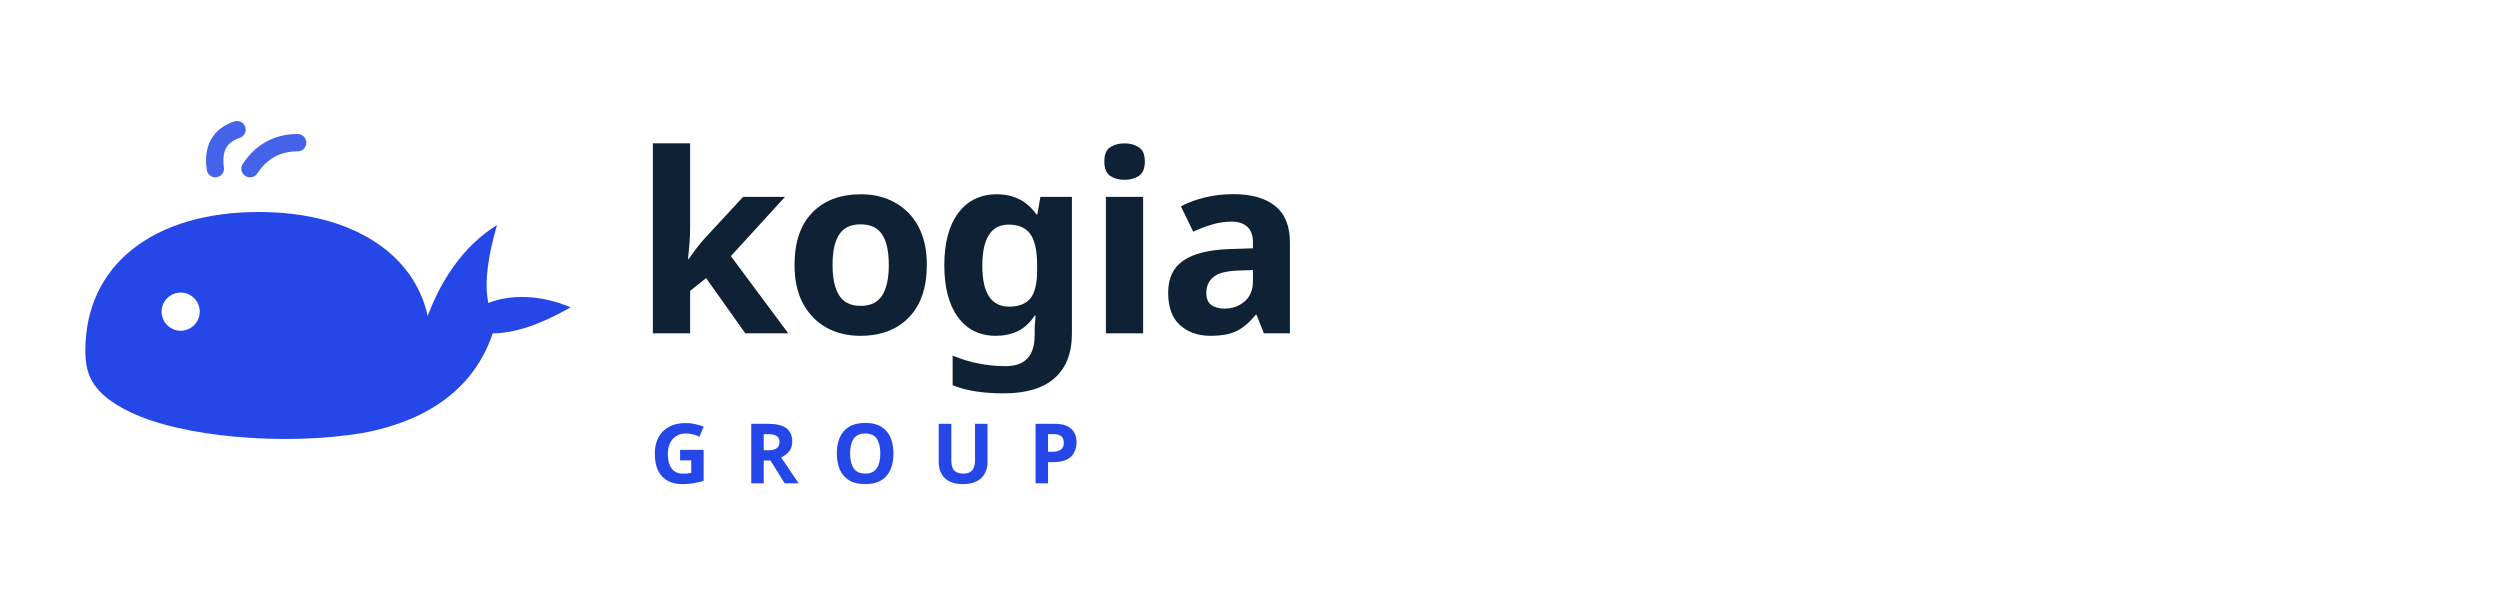
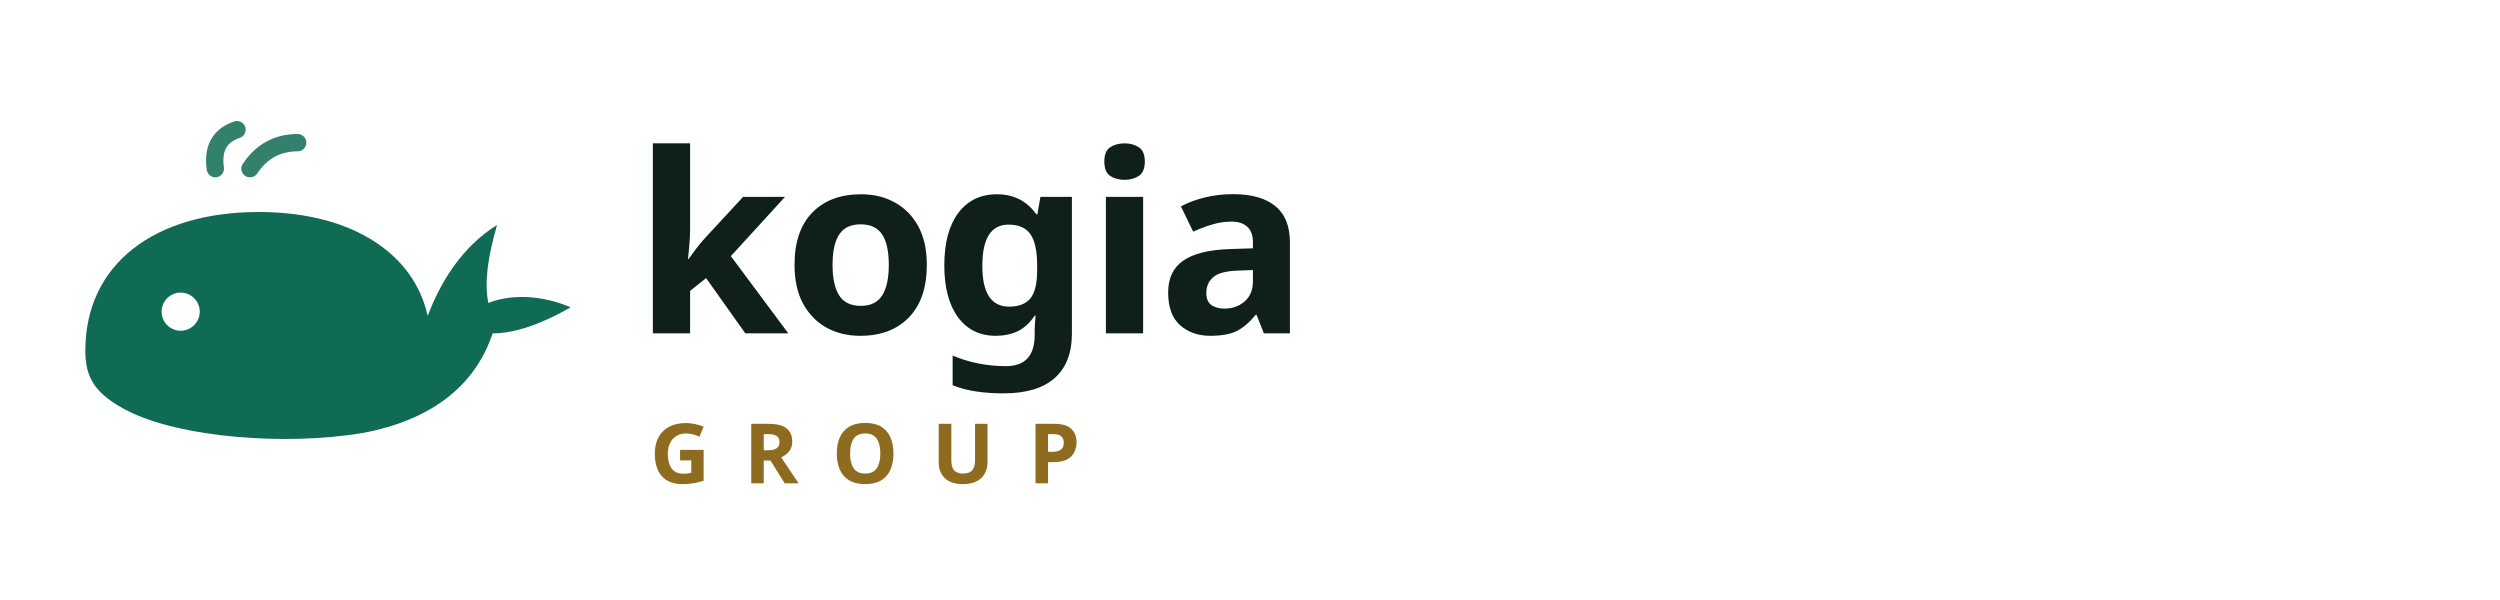
<svg xmlns="http://www.w3.org/2000/svg" viewBox="0 0 300 72" width="300" height="72" font-family="Sora, system-ui, sans-serif" role="img" aria-label="kogia">
  <g transform="translate(4,14) scale(.52)">
-     <path fill="#2547E8" fill-rule="evenodd" d="M12 54 C12 34 28 22 52 22 C74 22 88 32 91 46 C94 38 99 30 107 25 C105 32 104 38 105 43 C110 41 117 41 124 44 C117 48 111 50 106 50 C102 62 92 70 76 73 C58 76 34 74 22 68 C14 64 12 60 12 54 Z M38.4 45 a4.4 4.4 0 1 1 -8.8 0 a4.4 4.4 0 1 1 8.8 0 Z" />
-     <path d="M42 12 q-1 -7 5 -9 M50 12 q4 -6 11 -6" fill="none" stroke="#2547E8" stroke-width="4" stroke-linecap="round" opacity=".85" />
+     <path fill="#0F6B53" fill-rule="evenodd" d="M12 54 C12 34 28 22 52 22 C74 22 88 32 91 46 C94 38 99 30 107 25 C105 32 104 38 105 43 C110 41 117 41 124 44 C117 48 111 50 106 50 C102 62 92 70 76 73 C58 76 34 74 22 68 C14 64 12 60 12 54 Z M38.4 45 a4.4 4.4 0 1 1 -8.8 0 a4.4 4.4 0 1 1 8.8 0 Z" />
+     <path d="M42 12 q-1 -7 5 -9 M50 12 q4 -6 11 -6" fill="none" stroke="#0F6B53" stroke-width="4" stroke-linecap="round" opacity=".85" />
  </g>
-   <text x="76" y="40" font-size="30" font-weight="800" fill="#0E2135" letter-spacing="-0.6">kogia</text>
-   <text x="78" y="58" font-size="10" font-weight="700" fill="#2547E8" letter-spacing="4">GROUP</text>
+   <text x="76" y="40" font-size="30" font-weight="800" fill="#0F1F1A" letter-spacing="-0.6">kogia</text>
+   <text x="78" y="58" font-size="10" font-weight="700" fill="#8F6B1F" letter-spacing="4">GROUP</text>
</svg>
